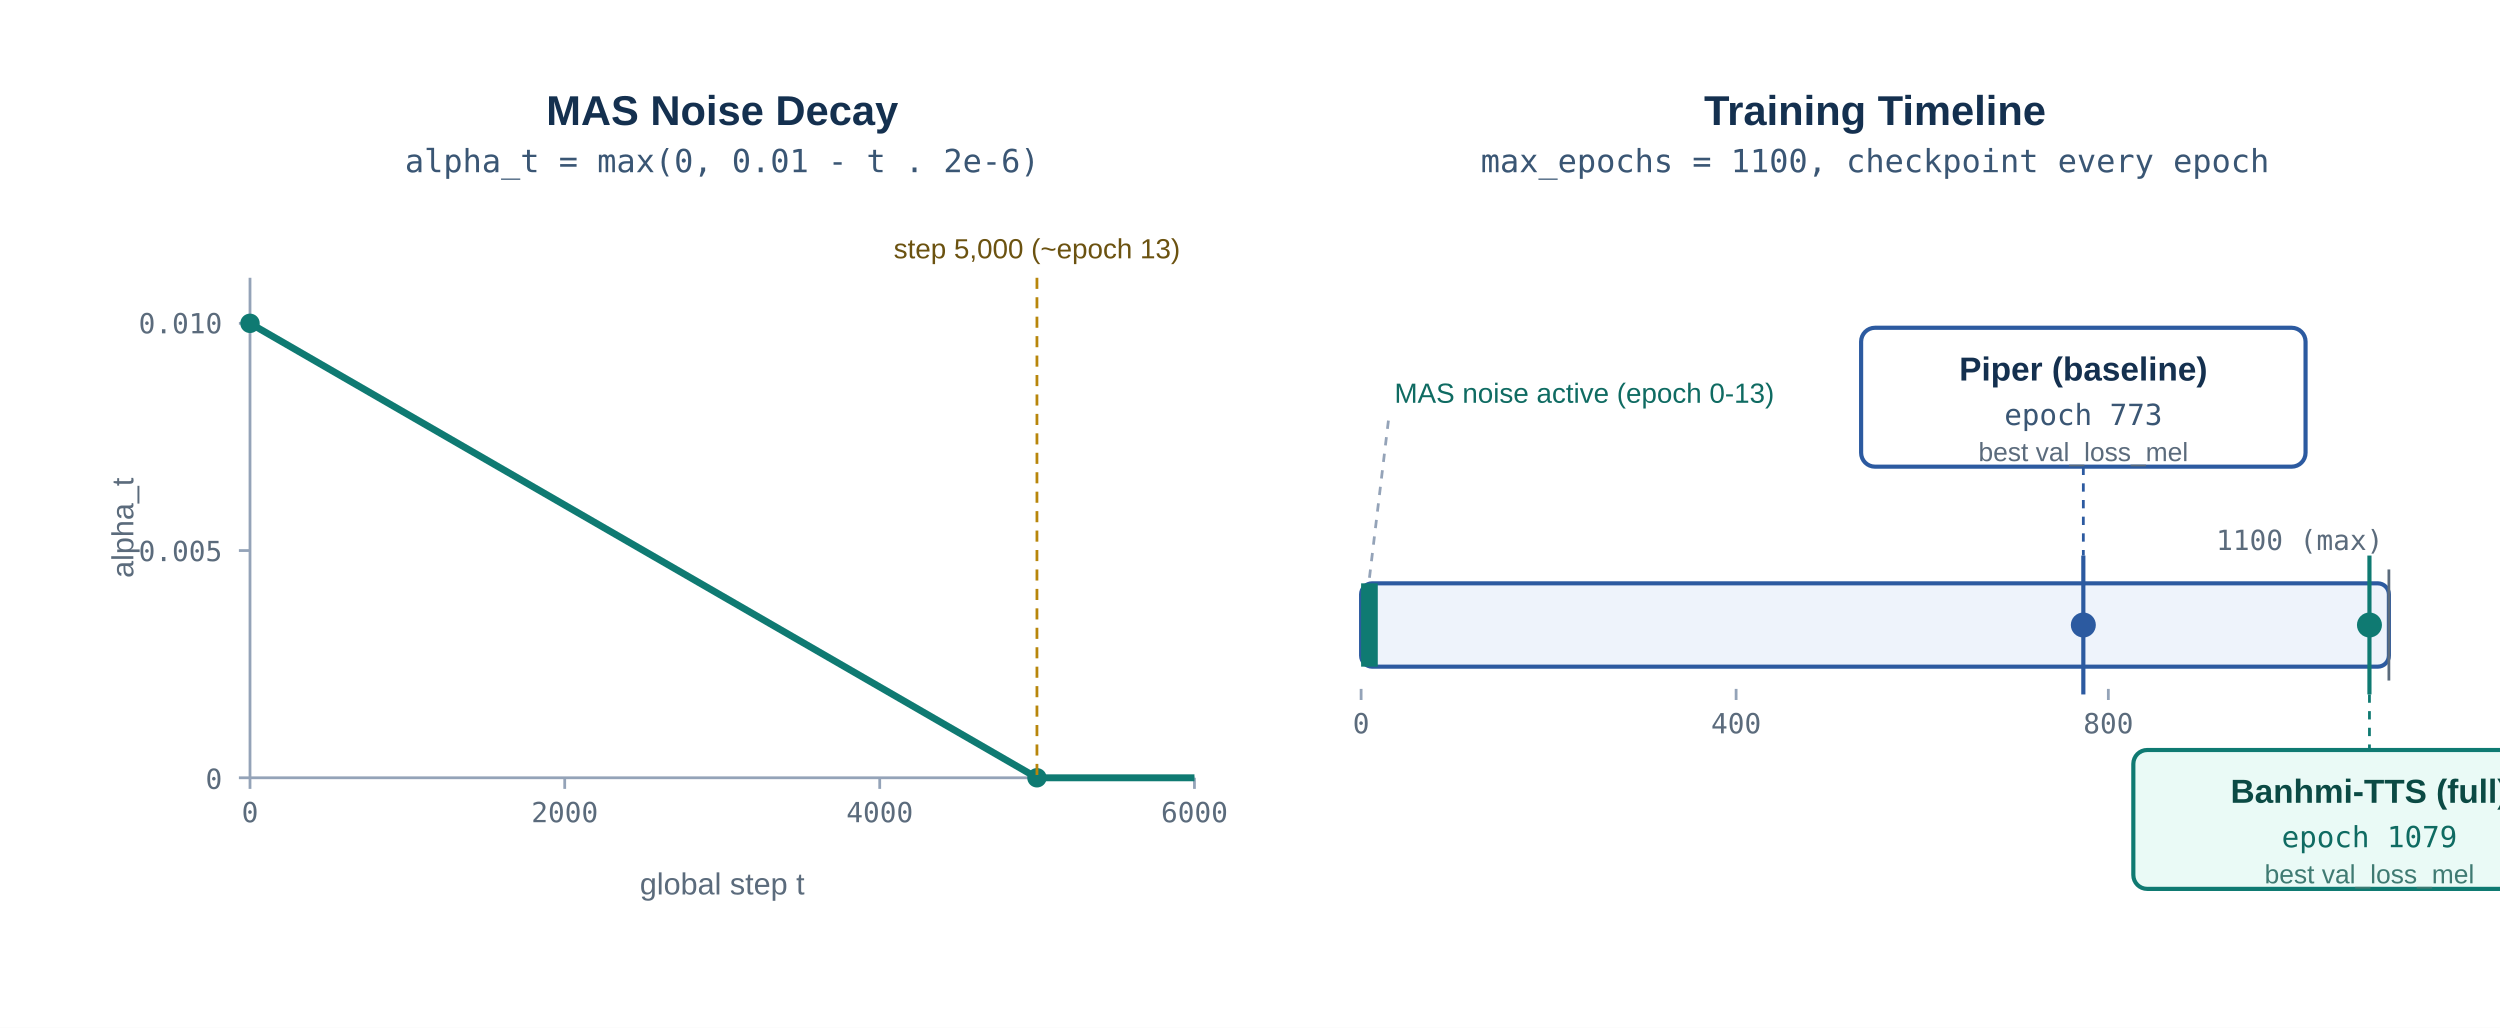
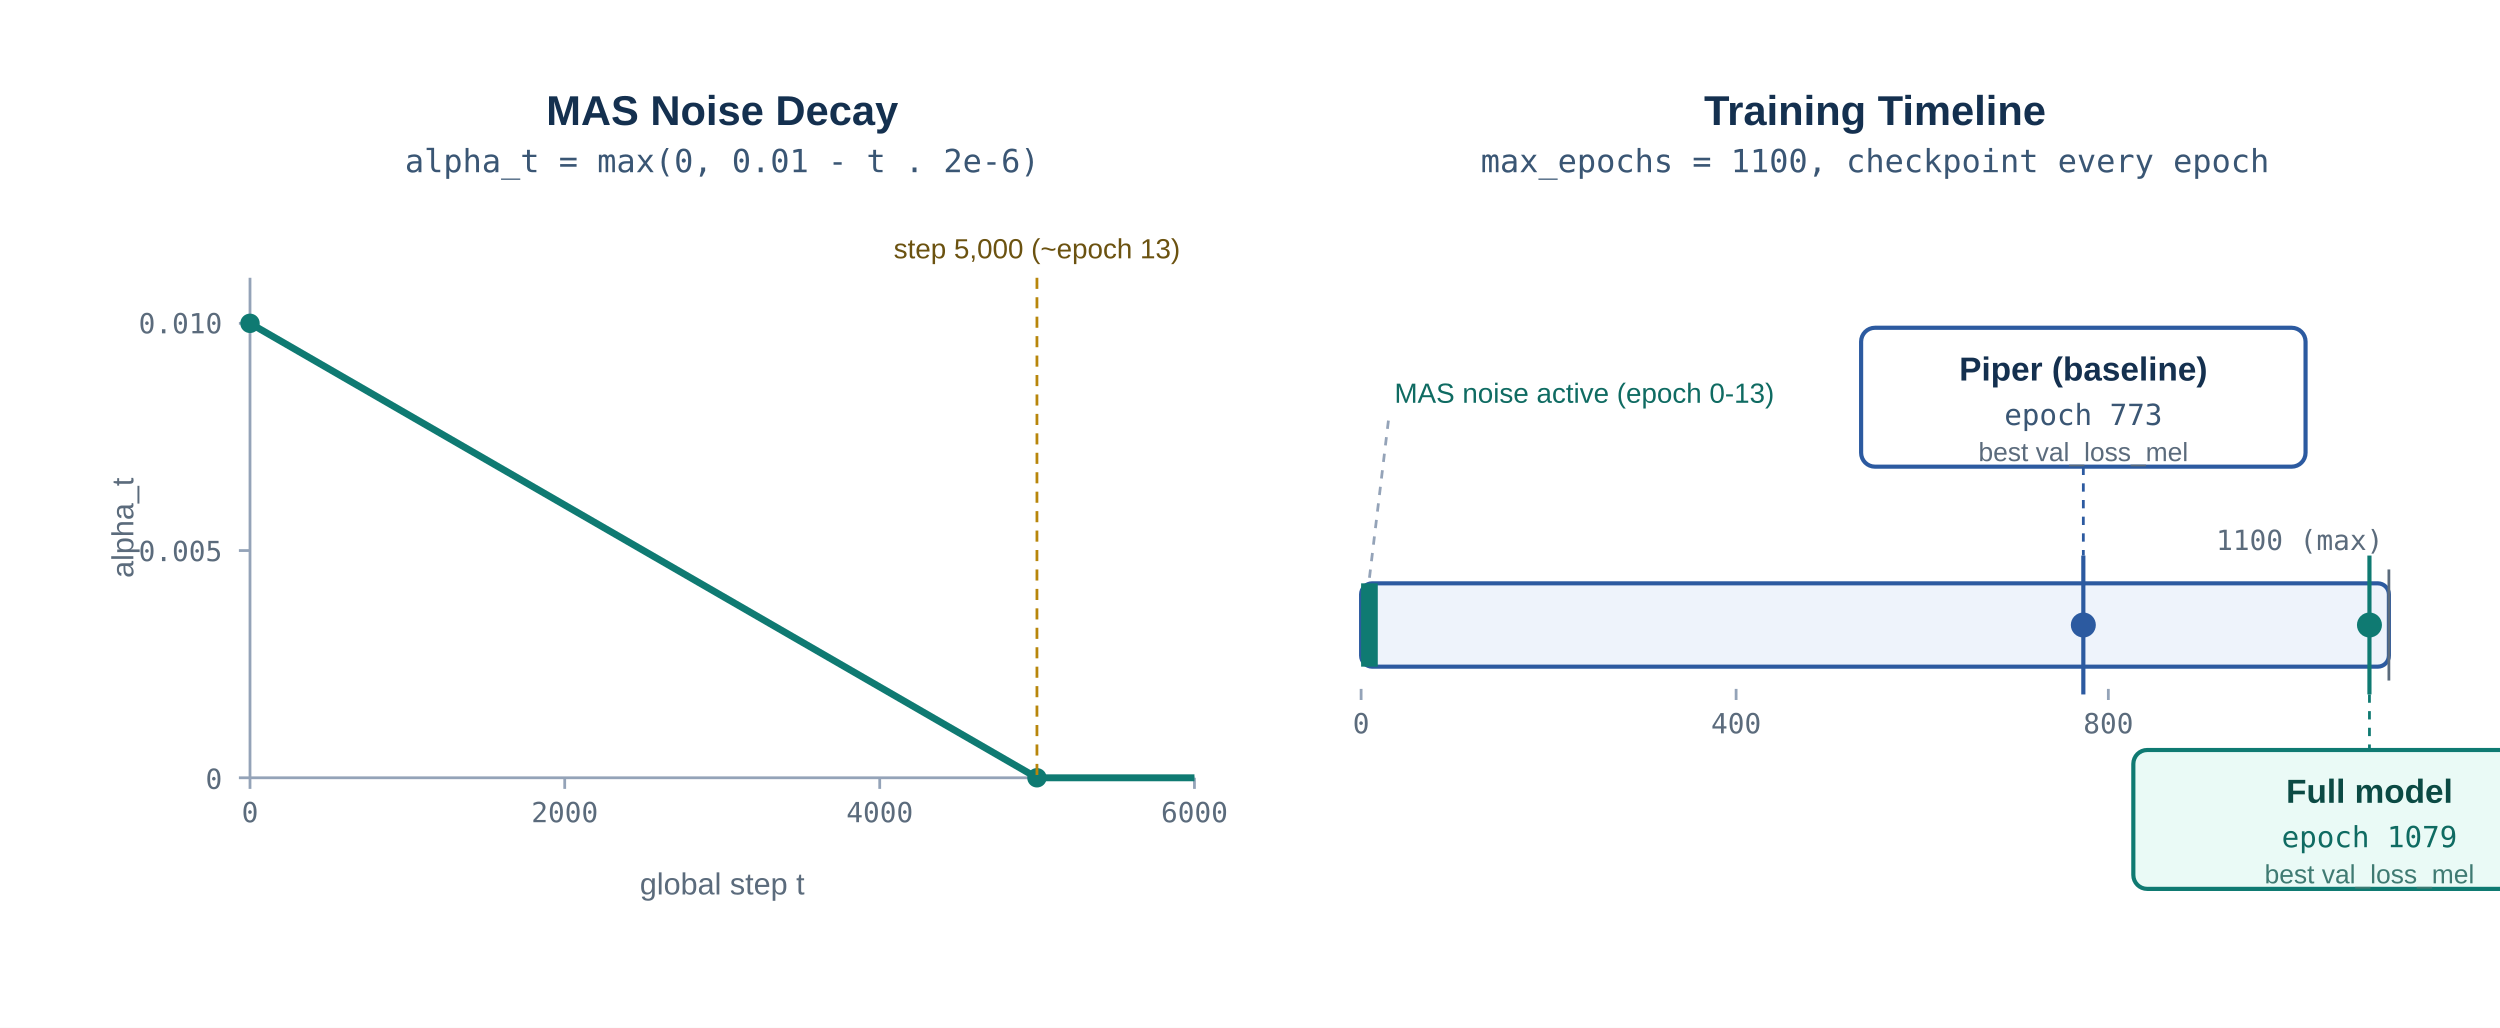
<svg xmlns="http://www.w3.org/2000/svg" viewBox="0 0 900 370" width="900" height="370" font-family="'Segoe UI', Arial, sans-serif">
  <rect x="0" y="0" width="900" height="370" fill="#ffffff" />
  <text x="260" y="45" text-anchor="middle" font-size="15" font-weight="700" fill="#14304f">MAS Noise Decay</text>
  <text x="260" y="62" text-anchor="middle" font-size="11.5" fill="#3a5674" font-family="Consolas, 'Cascadia Code', monospace">alpha_t = max(0, 0.01 - t . 2e-6)</text>
  <line x1="90" y1="100" x2="90" y2="280" stroke="#94a3b8" stroke-width="1" />
  <line x1="90" y1="280" x2="430" y2="280" stroke="#94a3b8" stroke-width="1" />
  <line x1="86" y1="280" x2="90" y2="280" stroke="#94a3b8" />
  <text x="80" y="284" text-anchor="end" font-size="10" fill="#5b6b7c" font-family="Consolas, monospace">0</text>
  <line x1="86" y1="198.2" x2="90" y2="198.2" stroke="#94a3b8" />
  <text x="80" y="202" text-anchor="end" font-size="10" fill="#5b6b7c" font-family="Consolas, monospace">0.005</text>
  <line x1="86" y1="116.4" x2="90" y2="116.4" stroke="#94a3b8" />
  <text x="80" y="120" text-anchor="end" font-size="10" fill="#5b6b7c" font-family="Consolas, monospace">0.010</text>
  <line x1="90" y1="280" x2="90" y2="284" stroke="#94a3b8" />
  <text x="90" y="296" text-anchor="middle" font-size="10" fill="#5b6b7c" font-family="Consolas, monospace">0</text>
  <line x1="203.3" y1="280" x2="203.3" y2="284" stroke="#94a3b8" />
  <text x="203.3" y="296" text-anchor="middle" font-size="10" fill="#5b6b7c" font-family="Consolas, monospace">2000</text>
  <line x1="316.7" y1="280" x2="316.7" y2="284" stroke="#94a3b8" />
  <text x="316.7" y="296" text-anchor="middle" font-size="10" fill="#5b6b7c" font-family="Consolas, monospace">4000</text>
  <line x1="430" y1="280" x2="430" y2="284" stroke="#94a3b8" />
  <text x="430" y="296" text-anchor="middle" font-size="10" fill="#5b6b7c" font-family="Consolas, monospace">6000</text>
  <text x="260" y="322" text-anchor="middle" font-size="11" fill="#5b6b7c">global step t</text>
  <text x="48" y="190" text-anchor="middle" font-size="11" fill="#5b6b7c" transform="rotate(-90 48 190)">alpha_t</text>
  <path d="M90,116.4 L373.3,280 L430,280" fill="none" stroke="#0f7a72" stroke-width="2.5" />
  <circle cx="90" cy="116.4" r="3.5" fill="#0f7a72" />
  <circle cx="373.3" cy="280" r="3.5" fill="#0f7a72" />
  <line x1="373.3" y1="100" x2="373.3" y2="280" stroke="#b8860b" stroke-width="1" stroke-dasharray="4,3" />
  <text x="373.3" y="93" text-anchor="middle" font-size="10" fill="#6b5210">step 5,000 (~epoch 13)</text>
  <text x="675" y="45" text-anchor="middle" font-size="15" font-weight="700" fill="#14304f">Training Timeline</text>
  <text x="675" y="62" text-anchor="middle" font-size="11.5" fill="#3a5674" font-family="Consolas, 'Cascadia Code', monospace">max_epochs = 1100, checkpoint every epoch</text>
  <rect x="490" y="210" width="370" height="30" rx="4" fill="#eef3fb" stroke="#2c5aa0" stroke-width="1.5" />
  <rect x="490" y="210" width="6" height="30" fill="#0f7a72" />
  <line x1="490" y1="248" x2="490" y2="252" stroke="#94a3b8" />
  <text x="490" y="264" text-anchor="middle" font-size="10" fill="#5b6b7c" font-family="Consolas, monospace">0</text>
  <line x1="625" y1="248" x2="625" y2="252" stroke="#94a3b8" />
  <text x="625" y="264" text-anchor="middle" font-size="10" fill="#5b6b7c" font-family="Consolas, monospace">400</text>
  <line x1="759" y1="248" x2="759" y2="252" stroke="#94a3b8" />
  <text x="759" y="264" text-anchor="middle" font-size="10" fill="#5b6b7c" font-family="Consolas, monospace">800</text>
  <line x1="493" y1="208" x2="500" y2="150" stroke="#94a3b8" stroke-width="1" stroke-dasharray="3,3" />
  <text x="502" y="145" font-size="10" fill="#0f6b62">MAS noise active (epoch 0-13)</text>
  <line x1="750" y1="200" x2="750" y2="250" stroke="#2c5aa0" stroke-width="1.5" />
  <circle cx="750" cy="225" r="4.5" fill="#2c5aa0" />
  <rect x="670" y="118" width="160" height="50" rx="5" fill="#ffffff" stroke="#2c5aa0" stroke-width="1.5" />
  <text x="750" y="137" text-anchor="middle" font-size="12" font-weight="700" fill="#14304f">Piper (baseline)</text>
  <text x="750" y="153" text-anchor="middle" font-size="10.5" fill="#3a5674" font-family="Consolas, monospace">epoch 773</text>
  <text x="750" y="166" text-anchor="middle" font-size="9.5" fill="#5b6b7c">best val_loss_mel</text>
  <line x1="750" y1="168" x2="750" y2="200" stroke="#2c5aa0" stroke-width="1" stroke-dasharray="3,3" />
  <line x1="853" y1="200" x2="853" y2="250" stroke="#0f7a72" stroke-width="1.5" />
  <circle cx="853" cy="225" r="4.5" fill="#0f7a72" />
  <rect x="768" y="270" width="170" height="50" rx="5" fill="#eafaf6" stroke="#0f7a72" stroke-width="1.5" />
-   <text x="853" y="289" text-anchor="middle" font-size="12" font-weight="700" fill="#0b4a44">Banhmi-TTS (full)</text>
+   <text x="853" y="289" text-anchor="middle" font-size="12" font-weight="700" fill="#0b4a44">Full model</text>
  <text x="853" y="305" text-anchor="middle" font-size="10.5" fill="#0f6b62" font-family="Consolas, monospace">epoch 1079</text>
  <text x="853" y="318" text-anchor="middle" font-size="9.5" fill="#3f7a72">best val_loss_mel</text>
  <line x1="853" y1="250" x2="853" y2="270" stroke="#0f7a72" stroke-width="1" stroke-dasharray="3,3" />
  <line x1="860" y1="205" x2="860" y2="245" stroke="#5b6b7c" stroke-width="1" />
  <text x="858" y="198" text-anchor="end" font-size="10" fill="#5b6b7c" font-family="Consolas, monospace">1100 (max)</text>
</svg>
